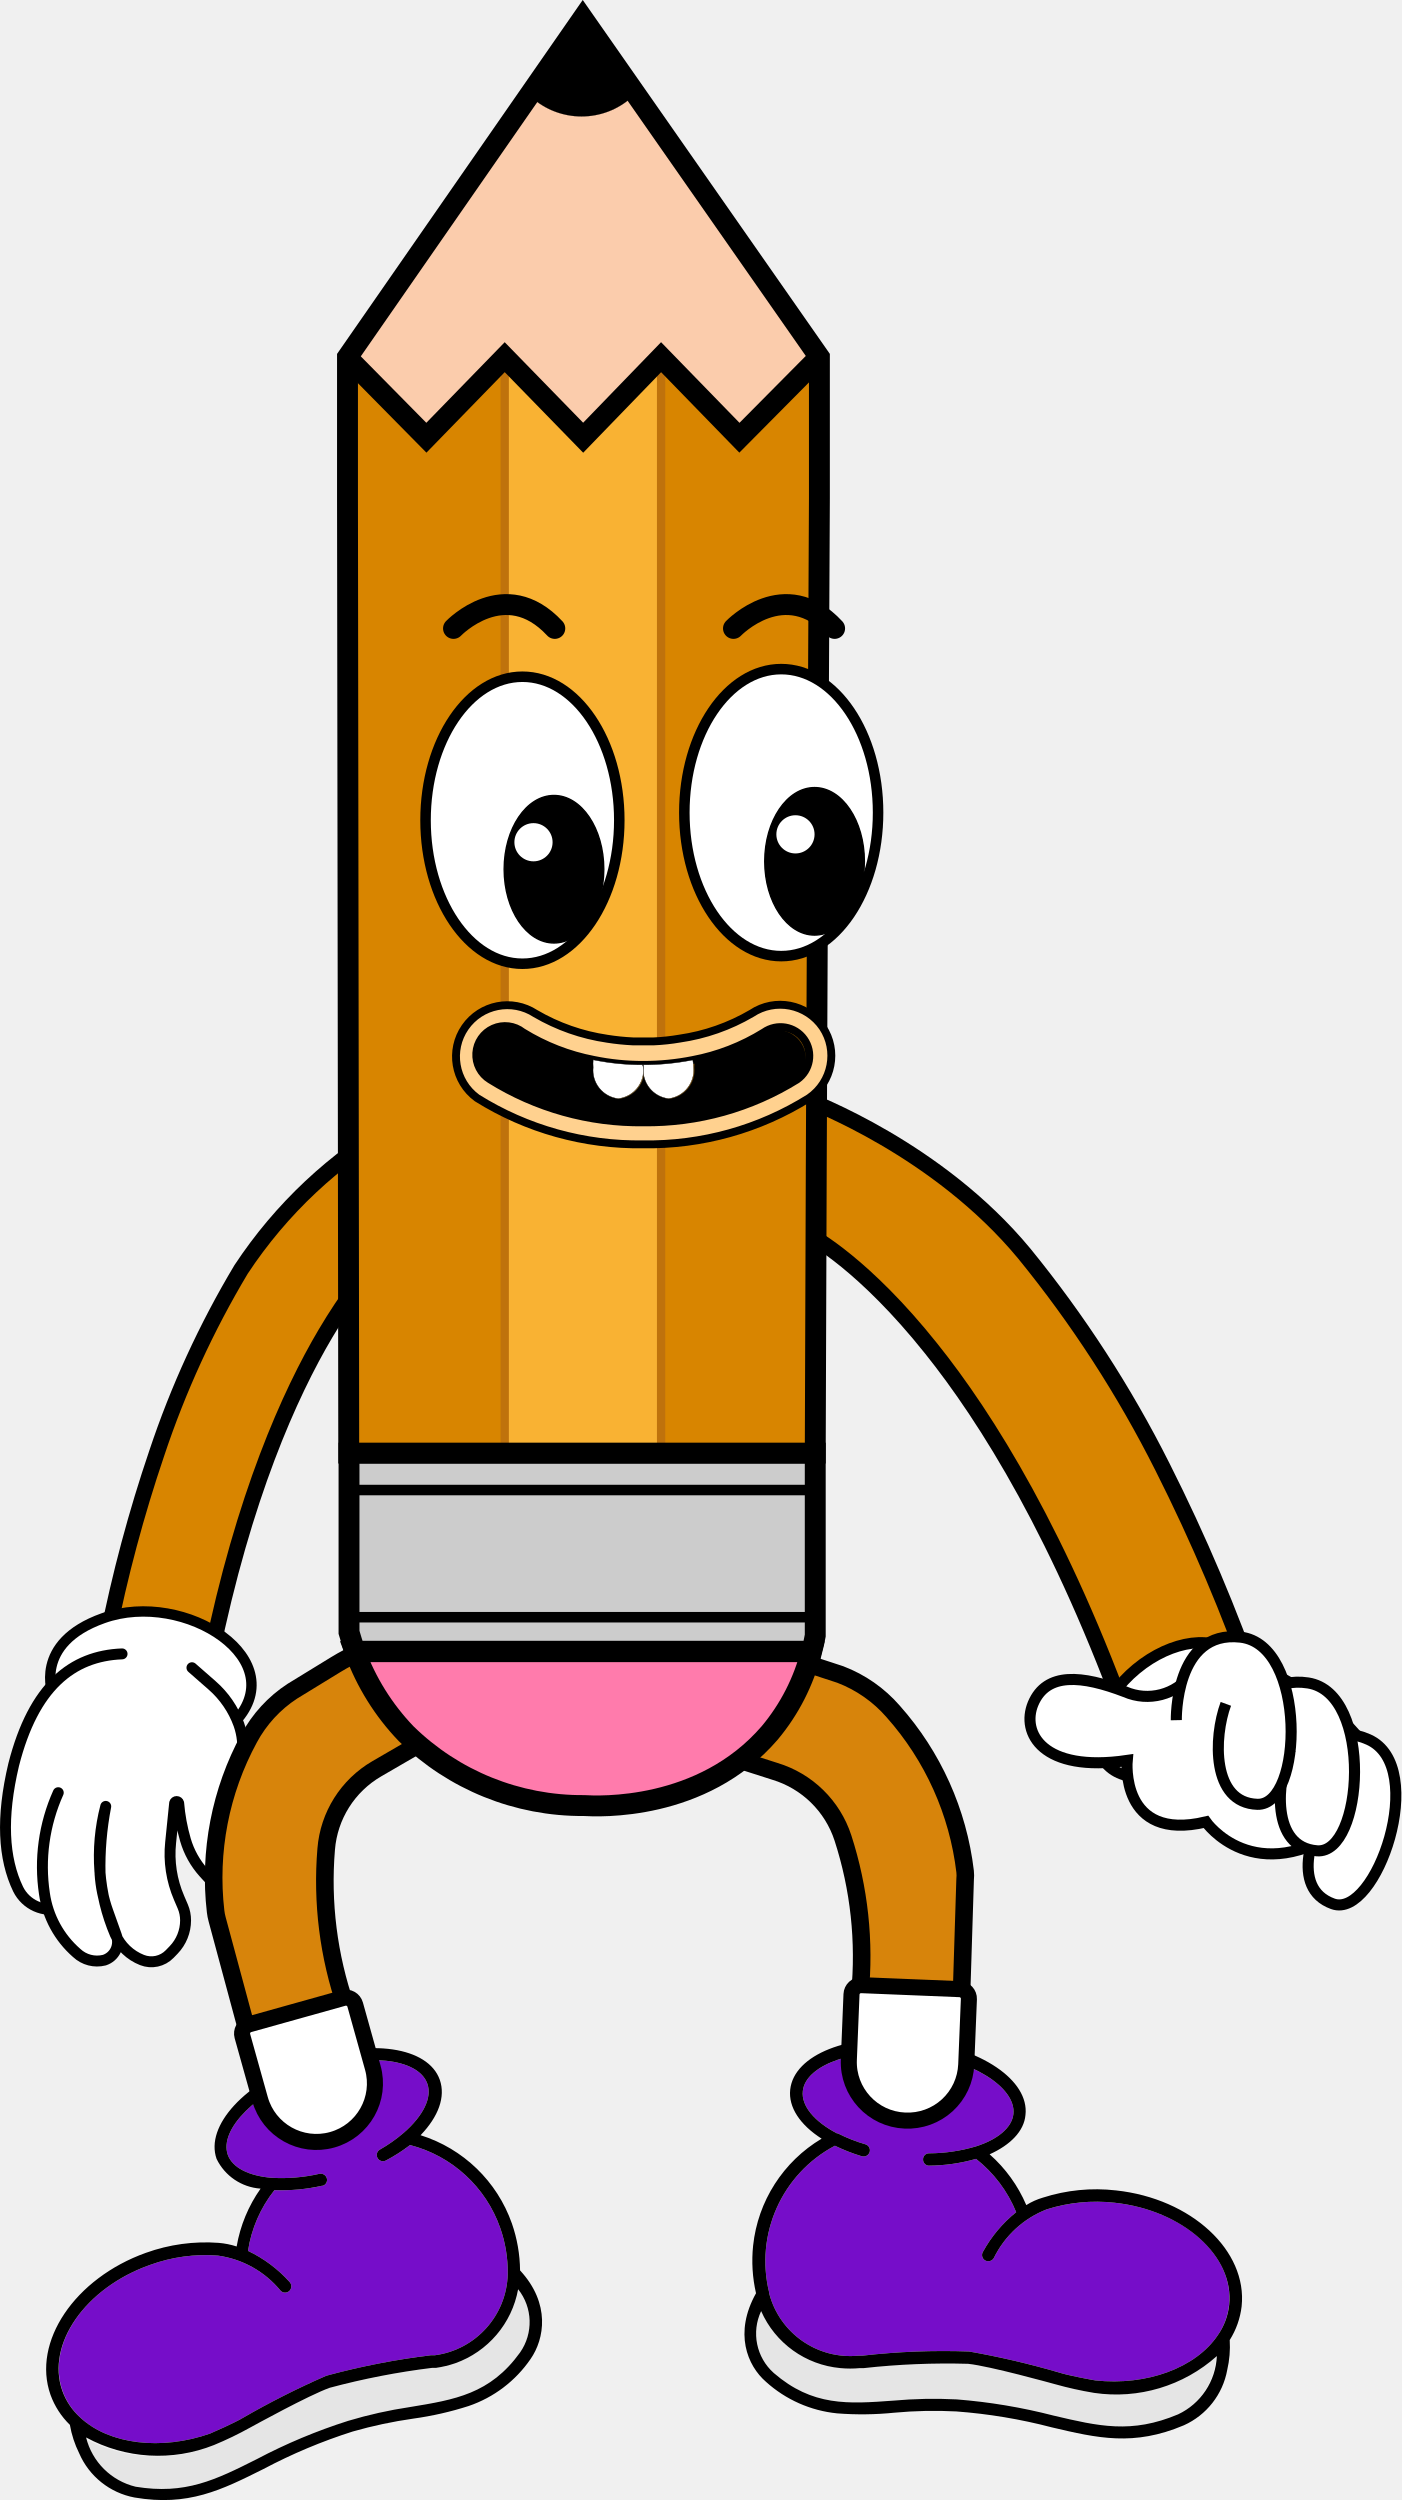
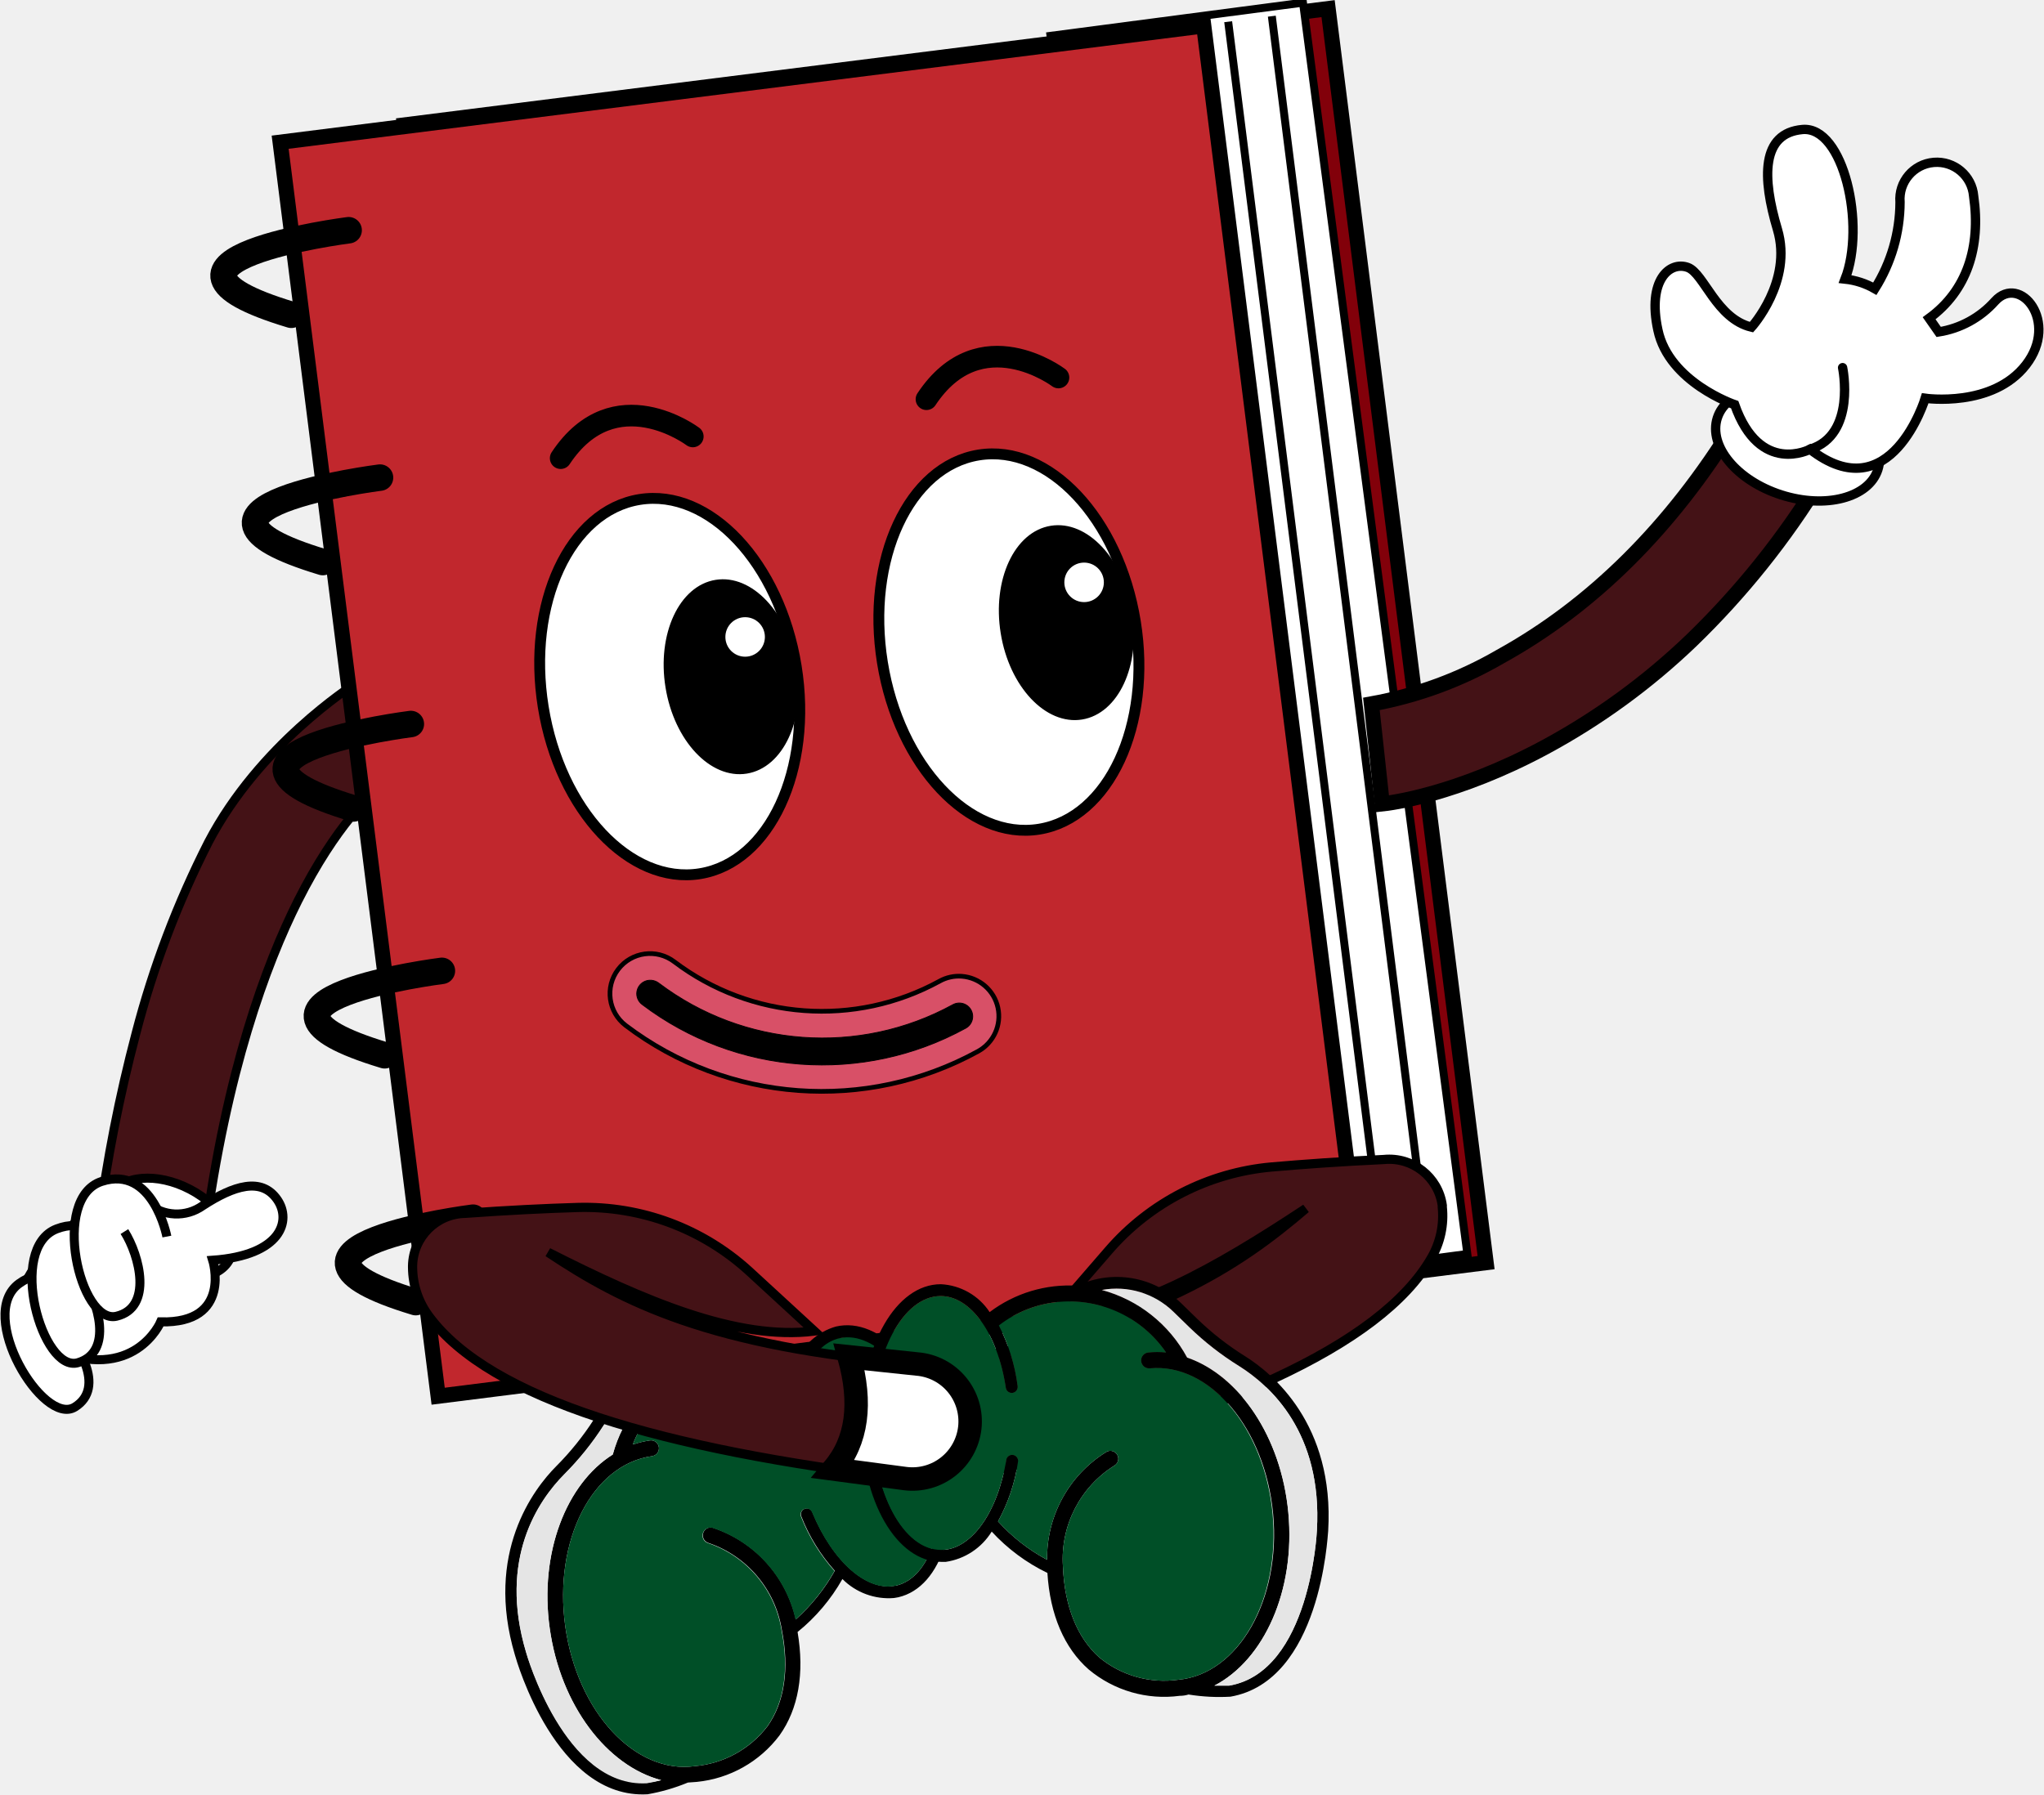
- <svg xmlns="http://www.w3.org/2000/svg" viewBox="0 0 101.27 180.65">
+ <svg xmlns="http://www.w3.org/2000/svg" viewBox="0 0 188.26 165.32">
  <defs>
-     <style>.cls-1,.cls-13{fill:#d88500;}.cls-1,.cls-11,.cls-12,.cls-15,.cls-16,.cls-18,.cls-2,.cls-20,.cls-21,.cls-22,.cls-23,.cls-24,.cls-25,.cls-26,.cls-27,.cls-4,.cls-5,.cls-8,.cls-9{stroke:#000;}.cls-1,.cls-15,.cls-21,.cls-4{stroke-linecap:round;}.cls-1,.cls-15,.cls-4{stroke-linejoin:round;}.cls-1{stroke-width:1.14px;}.cls-2,.cls-25,.cls-26,.cls-3,.cls-4,.cls-5,.cls-9{fill:#fff;}.cls-11,.cls-12,.cls-16,.cls-18,.cls-19,.cls-2,.cls-20,.cls-21,.cls-22,.cls-23,.cls-24,.cls-25,.cls-26,.cls-27,.cls-5,.cls-8,.cls-9{stroke-miterlimit:10;}.cls-2{stroke-width:0.75px;}.cls-4{stroke-width:0.79px;}.cls-5{stroke-width:0.8px;}.cls-6{fill:#e5e5e5;}.cls-7{fill:#760dc9;}.cls-8{fill:#d7840b;stroke-width:1.27px;}.cls-9{stroke-width:1.16px;}.cls-10{fill:#fbccac;}.cls-11{fill:#ff7bac;}.cls-11,.cls-12,.cls-20,.cls-21{stroke-width:1.51px;}.cls-12{fill:#ccc;}.cls-14{fill:#f9b233;}.cls-15{stroke-width:0.01px;}.cls-16{fill:#666;}.cls-16,.cls-26{stroke-width:0.76px;}.cls-17,.cls-18,.cls-19,.cls-20,.cls-21{fill:none;}.cls-18{stroke-width:1.13px;}.cls-19{stroke:#bf720c;stroke-width:0.6px;}.cls-22{fill:#abd6bd;stroke-width:0.29px;}.cls-23{fill:#ffd18f;stroke-width:0.57px;}.cls-24,.cls-25{stroke-width:0.03px;}.cls-27{stroke-width:0.1px;}</style>
+     <style>.cls-1,.cls-10,.cls-18{fill:#441216;}.cls-1,.cls-10,.cls-11,.cls-12,.cls-13,.cls-14,.cls-16,.cls-17,.cls-18,.cls-19,.cls-2,.cls-20,.cls-3,.cls-4,.cls-5,.cls-6,.cls-7{stroke:#000;stroke-miterlimit:10;}.cls-1{stroke-width:0.81px;}.cls-11,.cls-12,.cls-15,.cls-19,.cls-2,.cls-4{fill:#fff;}.cls-2{stroke-width:0.83px;}.cls-3{fill:#82000a;}.cls-18,.cls-3,.cls-6{stroke-width:1.4px;}.cls-4,.cls-5{stroke-width:0.73px;}.cls-14,.cls-20,.cls-5,.cls-7{fill:none;}.cls-6{fill:#c1272d;}.cls-14,.cls-20,.cls-7{stroke-linecap:round;}.cls-7{stroke-width:2.44px;}.cls-8{fill:#e5e5e5;}.cls-9{fill:#004f27;}.cls-10{stroke-width:0.85px;}.cls-11{stroke-width:2.16px;}.cls-12{stroke-width:1px;}.cls-13{stroke-width:0.12px;}.cls-14{stroke-width:1.99px;}.cls-16{fill:#d85067;stroke-width:0.43px;}.cls-17{stroke-width:0.08px;}.cls-19,.cls-20{stroke-width:0.86px;}</style>
  </defs>
  <g id="Layer_2" data-name="Layer 2">
    <g id="personaje">
-       <path class="cls-1" d="M7.76,118.35c2.48.5,5,.94,7.49,1.31,2.36-11.55,5.69-18.94,8.27-23.3,3.14-5.31,5.82-7.3,6.09-7.5l0,0-.88-7.74A33.39,33.39,0,0,0,17.42,91.73,67.32,67.32,0,0,0,11.33,105,104.51,104.51,0,0,0,7.76,118.35Z" />
-       <path class="cls-2" d="M3.83,122.47s-1.49-3.72,3.63-5.54c5.92-2.12,13.93,3.11,9.36,7.65Z" />
-       <ellipse class="cls-3" cx="10.07" cy="123.96" rx="5.97" ry="4.59" />
-       <path class="cls-4" d="M8.82,119.51c-3.61.14-6.39,2.36-7.83,8-.91,3.83-.75,6.78.32,9a2.63,2.63,0,0,0,3.06,1.37h0l.54-3.21" />
-       <path class="cls-4" d="M4.21,129.54a13.05,13.05,0,0,0-1,7.29,7,7,0,0,0,2.33,4.29,2.15,2.15,0,0,0,2,.52h0a1.38,1.38,0,0,0,.87-1.79l-.63-1.77a9.76,9.76,0,0,1-.55-2.67,22.87,22.87,0,0,1,.41-4.88,14.36,14.36,0,0,0,.69,9.25,3.53,3.53,0,0,0,1.93,1.85h0a1.84,1.84,0,0,0,2-.43l.29-.3a3.08,3.08,0,0,0,.86-2.13h0a2.53,2.53,0,0,0-.2-1l-.27-.63a8,8,0,0,1-.61-4l.29-2.85a.15.15,0,0,1,.29,0,13.51,13.51,0,0,0,.49,2.66,6.1,6.1,0,0,0,1.32,2.37l.19.21a2.41,2.41,0,0,0,1.35.8,1.88,1.88,0,0,0,1.27-.18,2.09,2.09,0,0,0,.91-2.66L18,132.23a8.85,8.85,0,0,1-.6-4.58l.1-.74a5,5,0,0,0-.24-2.3h0a6.85,6.85,0,0,0-1.94-2.83l-1.45-1.27" />
-       <path class="cls-1" d="M90.78,122q-4.52,1.59-9.1,3c-5-14-10.41-22.58-14.39-27.55-4.84-6.07-8.53-8.07-8.9-8.27l0,0-.27-9.8c.54.24,9.64,3.64,15.9,11.21A84.33,84.33,0,0,1,84,106,131.21,131.21,0,0,1,90.78,122Z" />
-       <path class="cls-5" d="M89.21,119.7c-1.35-1.63-4.53-1.23-7.1.9s-3.55,5.18-2.19,6.81,4.53,1.24,7.1-.89S90.57,121.34,89.21,119.7Z" />
-       <path class="cls-5" d="M86.08,121a4,4,0,0,1-4.78,1.25c-3.1-1.19-5.68-1.45-6.65.86-.87,2.1.67,5,6.8,4.1,0,0-.56,5.93,5.69,4.44,0,0,3.48,5,10.15.3s-4.4-10.54-4.4-10.54l-5.12-.27Z" />
-       <path class="cls-5" d="M92.61,130s1.9-6.26,6.28-4.3.55,13-2.58,11.87-1.51-5.6.08-7.62" />
-       <path class="cls-5" d="M89.6,127.42s.18-6.54,4.92-5.81,4,12.39.65,12.13-2.94-5-1.93-7.36" />
-       <path class="cls-5" d="M85,124.3s-.14-6.54,4.64-6,4.54,12.18,1.22,12.08-3.17-4.85-2.28-7.26" />
-       <path class="cls-6" d="M15.46,176.68a25,25,0,0,0,2.61-1.26c.24-.13,4.26-2.35,5.76-2.88h0a54.07,54.07,0,0,1,7.41-1.44l.28,0a7.61,7.61,0,0,0,1.37-.33,7,7,0,0,0,4.55-5.35,3.82,3.82,0,0,1,.14,4.57c-2.16,3-4.71,3.41-7.94,3.94a32,32,0,0,0-4.48,1,40,40,0,0,0-6.59,2.76c-3,1.51-5.18,2.59-8.77,2a4.86,4.86,0,0,1-3.62-3.45A10.89,10.89,0,0,0,15.46,176.68Z" />
-       <path class="cls-7" d="M10.85,163.66a11.64,11.64,0,0,1,4.9-.67h0a7.12,7.12,0,0,1,4.53,2.54.45.45,0,0,0,.64,0,.46.46,0,0,0,0-.64,9.59,9.59,0,0,0-3-2.24,9.32,9.32,0,0,1,1.91-4.39,13.36,13.36,0,0,0,3.45-.32l.05,0a.44.44,0,0,0,.29-.52.46.46,0,0,0-.54-.34,12.18,12.18,0,0,1-3.4.29h-.05c-1.64-.14-2.83-.72-3.17-1.66-.65-1.85,2.1-4.58,6-6s7.77-1,8.42.86c.36,1-.3,2.32-1.7,3.54l0,0a10.77,10.77,0,0,1-1.73,1.22.45.45,0,1,0,.45.78A12.08,12.08,0,0,0,29.63,155a9.4,9.4,0,0,1,6.52,6,9.57,9.57,0,0,1,.54,3.26v.07a6.07,6.07,0,0,1-5.26,5.86l-.28,0a53.46,53.46,0,0,0-7.57,1.48,60.11,60.11,0,0,0-5.95,3h0c-.63.39-2.33,1.13-2.45,1.18-3.52,1.24-7.29.79-9.37-1.15a4.76,4.76,0,0,1-1.29-1.93C3.32,169.39,6.17,165.31,10.85,163.66Z" />
-       <path d="M3.65,173.05a5.75,5.75,0,0,0,1.4,2.17,7.47,7.47,0,0,0,.67,2.05,5.45,5.45,0,0,0,4,3.2c3.88.66,6.28-.54,9.32-2.06a38.91,38.91,0,0,1,6.45-2.71,32.7,32.7,0,0,1,4.37-.93,23.63,23.63,0,0,0,4-.91,8.9,8.9,0,0,0,4.48-3.4c1-1.44,1.46-4-.76-6.4a10.65,10.65,0,0,0-.59-3.39,10.25,10.25,0,0,0-6.6-6.38c1.29-1.34,1.82-2.77,1.39-4-.84-2.39-5.05-3-9.57-1.41s-7.4,4.73-6.56,7.12a3.82,3.82,0,0,0,3.18,2.15,10.27,10.27,0,0,0-1.73,4.18,5.78,5.78,0,0,0-1.29-.26,12.73,12.73,0,0,0-5.27.72C5.4,164.63,2.3,169.23,3.65,173.05Zm2.57,3.08a10.89,10.89,0,0,0,9.24.55,25,25,0,0,0,2.61-1.26c.24-.13,4.26-2.35,5.76-2.88h0a54.07,54.07,0,0,1,7.41-1.44l.28,0a7.61,7.61,0,0,0,1.37-.33,7,7,0,0,0,4.55-5.35,3.82,3.82,0,0,1,.14,4.57c-2.16,3-4.71,3.41-7.94,3.94a32,32,0,0,0-4.48,1,40,40,0,0,0-6.59,2.76c-3,1.51-5.18,2.59-8.77,2A4.86,4.86,0,0,1,6.22,176.13ZM4.5,172.75c-1.18-3.36,1.67-7.44,6.35-9.09a11.64,11.64,0,0,1,4.9-.67h0a7.12,7.12,0,0,1,4.53,2.54.45.45,0,0,0,.64,0,.46.46,0,0,0,0-.64,9.59,9.59,0,0,0-3-2.24,9.32,9.32,0,0,1,1.91-4.39,13.36,13.36,0,0,0,3.45-.32l.05,0a.44.44,0,0,0,.29-.52.46.46,0,0,0-.54-.34,12.18,12.18,0,0,1-3.4.29h-.05c-1.64-.14-2.83-.72-3.17-1.66-.65-1.85,2.1-4.58,6-6s7.77-1,8.42.86c.36,1-.3,2.32-1.7,3.54l0,0a10.77,10.77,0,0,1-1.73,1.22.45.45,0,1,0,.45.78A12.08,12.08,0,0,0,29.63,155a9.4,9.4,0,0,1,6.52,6,9.57,9.57,0,0,1,.54,3.26v.07a6.07,6.07,0,0,1-5.26,5.86l-.28,0a53.46,53.46,0,0,0-7.57,1.48,60.11,60.11,0,0,0-5.95,3h0c-.63.39-2.33,1.13-2.45,1.18-3.52,1.24-7.29.79-9.37-1.15A4.76,4.76,0,0,1,4.5,172.75Z" />
-       <path class="cls-8" d="M28,118.68h0a3.82,3.82,0,0,1,4.43,2l0,0a3.82,3.82,0,0,1-1.53,5l-3.67,2.13a7.39,7.39,0,0,0-3.66,5.81h0A27.75,27.75,0,0,0,25,145l1.47,4.29a3.83,3.83,0,0,1-2.75,5h0a3.83,3.83,0,0,1-4.56-2.73l-3.47-12.87a3.82,3.82,0,0,1-.11-.57h0A21.1,21.1,0,0,1,18,125.61h0a9.34,9.34,0,0,1,3.12-3.4l3.15-1.93A14.08,14.08,0,0,1,28,118.68Z" />
-       <path class="cls-9" d="M19.16,145.15h7.08a.69.69,0,0,1,.69.69v4.73a4.23,4.23,0,0,1-4.23,4.23h0a4.23,4.23,0,0,1-4.23-4.23v-4.73a.69.69,0,0,1,.69-.69Z" transform="translate(-39.54 11.65) rotate(-15.62)" />
-       <path class="cls-6" d="M79.06,172.91a26,26,0,0,1-2.83-.63c-.26-.07-4.68-1.3-6.27-1.47h0a54.54,54.54,0,0,0-7.54.31l-.28,0a7.36,7.36,0,0,1-1.41,0A6.94,6.94,0,0,1,55,167a3.81,3.81,0,0,0,.91,4.47c2.8,2.42,5.37,2.24,8.63,2a32.79,32.79,0,0,1,4.59-.09,40.74,40.74,0,0,1,7,1.17c3.27.77,5.63,1.33,9-.09a4.89,4.89,0,0,0,2.73-4.19A10.91,10.91,0,0,1,79.06,172.91Z" />
-       <path class="cls-7" d="M80.55,159.17a11.83,11.83,0,0,0-4.92.48h0a7.14,7.14,0,0,0-3.82,3.52.46.46,0,0,1-.62.17.45.45,0,0,1-.17-.61,9.62,9.62,0,0,1,2.41-2.88A9.45,9.45,0,0,0,70.53,156a12.72,12.72,0,0,1-3.43.49h0a.44.44,0,0,1-.4-.44.43.43,0,0,1,.44-.45,12.09,12.09,0,0,0,3.38-.5l0,0c1.57-.5,2.6-1.35,2.71-2.34.21-1.95-3.1-4-7.22-4.42s-7.79.82-8,2.76c-.12,1.07.83,2.2,2.47,3.06l.06,0a11.55,11.55,0,0,0,2,.79.45.45,0,0,1,.3.56.46.46,0,0,1-.57.3,12.86,12.86,0,0,1-1.94-.76,9.44,9.44,0,0,0-4.75,10.61l0,.06a6.06,6.06,0,0,0,6.46,4.5l.28,0a51.5,51.5,0,0,1,7.71-.3,60.53,60.53,0,0,1,6.47,1.51h0c.69.23,2.52.56,2.65.58,3.71.4,7.27-.91,8.85-3.27a4.68,4.68,0,0,0,.81-2.18C89.2,163,85.49,159.71,80.55,159.17Z" />
-       <path d="M89.72,166.66a5.82,5.82,0,0,1-.86,2.43,7.49,7.49,0,0,1-.18,2.16,5.46,5.46,0,0,1-3.13,4c-3.63,1.54-6.24.93-9.55.15a38.53,38.53,0,0,0-6.9-1.15,31,31,0,0,0-4.46.09,23.14,23.14,0,0,1-4.15.05,9,9,0,0,1-5.14-2.28c-1.35-1.17-2.33-3.53-.72-6.4a10.46,10.46,0,0,1-.21-3.44,10.26,10.26,0,0,1,4.95-7.73c-1.56-1-2.41-2.27-2.27-3.55.28-2.52,4.23-4.09,9-3.57s8.29,2.9,8,5.41C74,154,73,155,71.51,155.67a10.26,10.26,0,0,1,2.65,3.67,4.72,4.72,0,0,1,1.2-.54,12.58,12.58,0,0,1,5.29-.52C86.09,158.87,90.15,162.63,89.72,166.66Zm-1.79,3.59a10.91,10.91,0,0,1-8.87,2.66,26,26,0,0,1-2.83-.63c-.26-.07-4.68-1.3-6.27-1.47h0a54.54,54.54,0,0,0-7.54.31l-.28,0a7.36,7.36,0,0,1-1.41,0A6.94,6.94,0,0,1,55,167a3.81,3.81,0,0,0,.91,4.47c2.8,2.42,5.37,2.24,8.63,2a32.79,32.79,0,0,1,4.59-.09,40.74,40.74,0,0,1,7,1.17c3.27.77,5.63,1.33,9-.09A4.89,4.89,0,0,0,87.93,170.25Zm.89-3.69c.38-3.53-3.33-6.85-8.27-7.39a11.83,11.83,0,0,0-4.92.48h0a7.14,7.14,0,0,0-3.82,3.52.46.46,0,0,1-.62.17.45.45,0,0,1-.17-.61,9.62,9.62,0,0,1,2.41-2.88A9.45,9.45,0,0,0,70.53,156a12.72,12.72,0,0,1-3.43.49h0a.44.44,0,0,1-.4-.44.43.43,0,0,1,.44-.45,12.09,12.09,0,0,0,3.38-.5l0,0c1.57-.5,2.6-1.35,2.71-2.34.21-1.95-3.1-4-7.22-4.42s-7.79.82-8,2.76c-.12,1.07.83,2.2,2.47,3.06l.06,0a11.55,11.55,0,0,0,2,.79.45.45,0,0,1,.3.56.46.46,0,0,1-.57.3,12.86,12.86,0,0,1-1.94-.76,9.44,9.44,0,0,0-4.75,10.61l0,.06a6.06,6.06,0,0,0,6.46,4.5l.28,0a51.5,51.5,0,0,1,7.71-.3,60.53,60.53,0,0,1,6.47,1.51h0c.69.23,2.52.56,2.65.58,3.71.4,7.27-.91,8.85-3.27A4.68,4.68,0,0,0,88.82,166.56Z" />
-       <path class="cls-8" d="M53.19,119.18h0a3.82,3.82,0,0,0-3.84,3v0A3.81,3.81,0,0,0,52,126.72L56,128a7.43,7.43,0,0,1,4.91,4.81h0a27.8,27.8,0,0,1,1.22,11.31l-.44,4.52a3.83,3.83,0,0,0,3.83,4.2h0a3.83,3.83,0,0,0,3.8-3.71l.42-13.32a2.73,2.73,0,0,0,0-.57h0a21.15,21.15,0,0,0-5.2-11.57h0A9.59,9.59,0,0,0,60.72,121l-3.51-1.15A14.44,14.44,0,0,0,53.19,119.18Z" />
-       <path class="cls-9" d="M65.57,143.59h0a4.23,4.23,0,0,1,4.23,4.23v4.73a.69.69,0,0,1-.69.69H62a.69.69,0,0,1-.69-.69v-4.73A4.23,4.23,0,0,1,65.57,143.59Z" transform="translate(125.07 299.37) rotate(-177.67)" />
-       <polygon class="cls-10" points="59.2 25.81 53.43 31.63 47.77 25.81 42.14 31.63 36.47 25.81 30.82 31.63 25.07 25.81 42.11 1.32 59.2 25.81" />
-       <path class="cls-11" d="M58.62,119.35a14.85,14.85,0,0,1-3,5.87c-4.89,5.68-12.42,5.31-13.43,5.25a18.16,18.16,0,0,1-12.84-5.19,17,17,0,0,1-3.7-5.93Z" />
-       <path class="cls-12" d="M58.91,105q0,6.6,0,13.19c-.06.33-.14.71-.25,1.13h-33c-.19-.51-.33-1-.44-1.37V105Z" />
-       <path class="cls-13" d="M59.2,25.81V36s-.23,46-.29,69H47.77V25.81l5.66,5.82Z" />
-       <polygon class="cls-13" points="36.45 25.79 36.45 105.01 25.14 105.01 25.05 35.97 25.05 25.79 30.8 31.61 36.45 25.79" />
-       <polygon class="cls-14" points="47.77 25.81 47.77 105.03 36.47 105.03 36.47 25.81 42.14 31.63 47.77 25.81" />
-       <path class="cls-15" d="M38.37,7a5.43,5.43,0,0,0,7.31,0L42.11,1.32Z" />
-       <line class="cls-16" x1="25.16" y1="107.67" x2="59.12" y2="107.67" />
-       <line class="cls-16" x1="25.16" y1="116.86" x2="59.12" y2="116.86" />
-       <line class="cls-17" x1="47.77" y1="25.81" x2="47.77" y2="25.77" />
-       <line class="cls-18" x1="36.47" y1="105.04" x2="36.47" y2="105.03" />
-       <line class="cls-18" x1="36.47" y1="25.81" x2="36.47" y2="25.8" />
-       <line class="cls-19" x1="47.77" y1="25.77" x2="47.77" y2="105.03" />
-       <line class="cls-19" x1="36.47" y1="25.85" x2="36.47" y2="105.03" />
-       <path class="cls-20" d="M59.21,25.81,42.11,1.32l-17,24.49V36l.09,69H58.91c.06-23,.3-69,.3-69Z" />
-       <polyline class="cls-20" points="25.07 25.81 30.81 31.63 36.47 25.81 42.14 31.63 47.77 25.81 53.43 31.63 59.2 25.81" />
-       <path class="cls-21" d="M32.77,45.41s3.72-3.88,7.32,0" />
-       <path class="cls-21" d="M53,45.41s3.72-3.88,7.31,0" />
-       <path class="cls-22" d="M46.48,76.94a1.21,1.21,0,0,1,0,.19,1.21,1.21,0,0,1,0-.19Z" />
-       <path class="cls-23" d="M59.45,74.23a3.72,3.72,0,0,0-5.14-1,14.34,14.34,0,0,1-5.2,1.82,14.93,14.93,0,0,1-1.86.2H46.5c-.26,0-.52,0-.77,0a17,17,0,0,1-1.85-.19,14.41,14.41,0,0,1-5.19-1.82,3.71,3.71,0,0,0-4.22,6.1,22,22,0,0,0,12,3.35,21.93,21.93,0,0,0,12-3.35A3.71,3.71,0,0,0,59.45,74.23ZM57.6,78A20.48,20.48,0,0,1,46.5,81.1,20.43,20.43,0,0,1,35.41,78a2.08,2.08,0,1,1,2.37-3.41,15.24,15.24,0,0,0,5.13,2,17.6,17.6,0,0,0,3.57.36h0a18.38,18.38,0,0,0,3.57-.35,15,15,0,0,0,5.15-2A2.08,2.08,0,0,1,57.6,78Z" />
-       <path class="cls-24" d="M57.6,78A20.48,20.48,0,0,1,46.5,81.1,20.43,20.43,0,0,1,35.41,78a2.08,2.08,0,1,1,2.37-3.41,15.24,15.24,0,0,0,5.13,2,3.31,3.31,0,0,0,0,.55,2.07,2.07,0,0,0,1.81,2.26,2.07,2.07,0,0,0,1.82-2.26,2.07,2.07,0,0,0,1.82,2.26,2.07,2.07,0,0,0,1.81-2.26,3.1,3.1,0,0,0,0-.54,15,15,0,0,0,5.15-2A2.08,2.08,0,0,1,57.6,78Z" />
-       <path class="cls-24" d="M46.5,76.94a1.21,1.21,0,0,0,0,.19,1.21,1.21,0,0,0,0-.19Z" />
-       <path class="cls-25" d="M46.49,77.13a2.07,2.07,0,0,1-1.82,2.26,2.07,2.07,0,0,1-1.81-2.26,3.31,3.31,0,0,1,0-.55,17.6,17.6,0,0,0,3.57.36A1.21,1.21,0,0,1,46.49,77.13Z" />
-       <path class="cls-25" d="M50.12,77.13a2.07,2.07,0,0,1-1.81,2.26,2.07,2.07,0,0,1-1.82-2.26,1.21,1.21,0,0,1,0-.19h0a18.38,18.38,0,0,0,3.57-.35A3.1,3.1,0,0,1,50.12,77.13Z" />
-       <ellipse class="cls-26" cx="37.75" cy="59.27" rx="7" ry="10.37" />
-       <ellipse class="cls-27" cx="40.03" cy="62.81" rx="3.6" ry="5.33" />
-       <circle class="cls-3" cx="38.55" cy="60.86" r="1.38" />
-       <ellipse class="cls-26" cx="56.45" cy="58.72" rx="7" ry="10.37" />
-       <ellipse class="cls-27" cx="58.86" cy="62.24" rx="3.6" ry="5.33" />
-       <circle class="cls-3" cx="57.48" cy="60.29" r="1.38" />
+       <path class="cls-1" d="M9.07,112.8q4.89.65,9.79,1c2-15.12,5.64-24.94,8.57-30.79C31,75.9,34.29,73.1,34.62,72.82l0,0-1.82-9.91c-.49.36-8.92,5.72-13.6,14.67a87.25,87.25,0,0,0-6.68,17.63A139.15,139.15,0,0,0,9.07,112.8Z" />
+       <path class="cls-2" d="M10.17,110.19c1-1.93,4.29-2.21,7.33-.62S22.18,114,21.16,116s-4.3,2.21-7.33.62S9.15,112.13,10.17,110.19Z" />
+       <path class="cls-2" d="M13.6,110.85a4.12,4.12,0,0,0,5.07.23c2.86-1.86,5.41-2.67,6.87-.56,1.33,1.92.39,5.13-5.95,5.58,0,0,1.83,5.84-4.79,5.68,0,0-2.42,5.77-10.13,2.47s2.16-11.54,2.16-11.54l5.1-1.37Z" />
+       <path class="cls-2" d="M9,121.25s-3.25-5.89-7.24-3,2.22,13.18,5.13,11.38.32-6-1.71-7.64" />
+       <path class="cls-2" d="M11.43,118s-1.58-6.55-6.2-4.79-1.33,13.3,1.95,12.33,1.88-5.65.37-7.82" />
+       <path class="cls-2" d="M15.37,113.92s-1.27-6.61-6-5.08-2,13.22,1.36,12.42,2.14-5.56.73-7.8" />
+       <rect class="cls-3" x="44.2" y="5.69" width="85.74" height="116.44" transform="translate(-7.31 11.39) rotate(-7.18)" />
+       <rect class="cls-4" x="104.16" y="1.9" width="23.49" height="116.44" transform="matrix(0.99, -0.13, 0.13, 0.99, -6.61, 14.96)" />
+       <line class="cls-5" x1="101.02" y1="3.49" x2="115.58" y2="119" />
+       <line class="cls-5" x1="105.03" y1="2.81" x2="119.63" y2="118.64" />
+       <line class="cls-5" x1="109.06" y1="2.3" x2="123.66" y2="118.13" />
+       <line class="cls-5" x1="113.12" y1="2" x2="127.67" y2="117.5" />
+       <line class="cls-5" x1="117.14" y1="1.49" x2="131.7" y2="116.99" />
+       <rect class="cls-6" x="32.74" y="7.28" width="85.74" height="116.44" transform="translate(-7.59 9.97) rotate(-7.18)" />
+       <path class="cls-7" d="M32.11,21.21S10.18,24,26.83,29" />
+       <path class="cls-7" d="M35,44s-21.92,2.76-5.27,7.78" />
+       <path class="cls-7" d="M37.84,66.7s-21.93,2.76-5.28,7.78" />
+       <path class="cls-7" d="M40.7,89.44s-21.92,2.76-5.27,7.78" />
+       <path class="cls-7" d="M43.57,112.18s-21.92,2.76-5.28,7.78" />
+       <path d="M87.06,133c-1.63-7-6-11.73-10.07-10.79a5.71,5.71,0,0,0-3.79,3.53,12.12,12.12,0,0,0-6.67-.91,11.5,11.5,0,0,0-1.76.39A8.49,8.49,0,0,0,55.83,129l-1.13,1.77a26.13,26.13,0,0,1-3.47,4.31c-2.08,2.09-6.6,8-3.8,17.4.15.53,3.8,13.31,12.22,12.82h0a17.61,17.61,0,0,0,3.71-1.08l.82-.06a10.87,10.87,0,0,0,7.62-4.29c1.74-2.44,2.31-5.72,1.66-9.52a17.06,17.06,0,0,0,4.13-4.88,6,6,0,0,0,4.75,1.75l.4-.07C86.8,146.21,88.68,140,87.06,133Zm-27.5,31.23c-7.56.41-11.08-11.94-11.11-12.06-2.56-8.57,1.11-13.93,3.53-16.37a26.93,26.93,0,0,0,3.61-4.49l1.13-1.76a7.45,7.45,0,0,1,6-3.46A12.68,12.68,0,0,0,56.44,134c-4.29,2.69-6.78,9.07-5.81,16,1,7.13,5.28,12.68,10.27,14A12.86,12.86,0,0,1,59.56,164.25Zm23-18.17c-2.66.62-5.84-2.16-7.74-6.76a.53.53,0,0,0-.71-.3.54.54,0,0,0-.3.71,16.46,16.46,0,0,0,3.08,5,17.47,17.47,0,0,1-3.59,4.48,11.55,11.55,0,0,0-7.56-8.42.73.73,0,1,0-.47,1.38,10.15,10.15,0,0,1,6.74,8c.71,3.61.25,6.69-1.33,8.9A9.46,9.46,0,0,1,64,162.71c-5.5.76-10.85-5-11.94-12.9s2.49-14.9,8-15.66a.73.73,0,1,0-.2-1.45,9.33,9.33,0,0,0-1.58.38,10.8,10.8,0,0,1,8.45-6.78,10.57,10.57,0,0,1,6,.84,16.86,16.86,0,0,0-.51,5.85.55.55,0,0,0,.59.51.54.54,0,0,0,.5-.59c-.37-5,1.25-9,4-9.62,3.36-.78,7.29,3.69,8.75,10S85.9,145.3,82.53,146.08Z" />
+       <path class="cls-8" d="M60.9,164a12.86,12.86,0,0,1-1.34.29c-7.56.41-11.08-11.94-11.11-12.06-2.56-8.57,1.11-13.93,3.53-16.37a26.93,26.93,0,0,0,3.61-4.49l1.13-1.76a7.45,7.45,0,0,1,6-3.46A12.68,12.68,0,0,0,56.44,134c-4.29,2.69-6.78,9.07-5.81,16C51.62,157.14,55.91,162.69,60.9,164Z" />
+       <path class="cls-9" d="M82.53,146.08c-2.66.62-5.84-2.16-7.74-6.76a.53.53,0,0,0-.71-.3.54.54,0,0,0-.3.71,16.46,16.46,0,0,0,3.08,5,17.47,17.47,0,0,1-3.59,4.48,11.55,11.55,0,0,0-7.56-8.42.73.73,0,1,0-.47,1.38,10.15,10.15,0,0,1,6.74,8c.71,3.61.25,6.69-1.33,8.9A9.46,9.46,0,0,1,64,162.71c-5.5.76-10.85-5-11.94-12.9s2.49-14.9,8-15.66a.73.73,0,1,0-.2-1.45,9.33,9.33,0,0,0-1.58.38,10.8,10.8,0,0,1,8.45-6.78,10.57,10.57,0,0,1,6,.84,16.86,16.86,0,0,0-.51,5.85.55.55,0,0,0,.59.51.54.54,0,0,0,.5-.59c-.37-5,1.25-9,4-9.62,3.36-.78,7.29,3.69,8.75,10S85.9,145.3,82.53,146.08Z" />
+       <path class="cls-10" d="M96.74,121.4l5.37-6.2a22.49,22.49,0,0,1,15-7.69c3-.26,6.32-.5,10.36-.69a4.94,4.94,0,0,1,5.37,4.23,1,1,0,0,0,0,.16,7.71,7.71,0,0,1-1,4.67c-4.72,8.21-19.83,14.68-41.81,20A5.32,5.32,0,0,1,83.61,132h0a5.31,5.31,0,0,1,4.12-6.43c18.76-3.81,26.31-8.9,32.54-14.23C112.05,116.77,104,121.44,96.74,121.4Z" />
+       <path class="cls-10" d="M75,122.63,69,117.11a22.47,22.47,0,0,0-15.78-5.87c-3,.09-6.34.25-10.37.54A4.93,4.93,0,0,0,38,116.61v.16a7.6,7.6,0,0,0,1.53,4.52c5.65,7.6,21.42,12.25,43.88,14.93a5.32,5.32,0,0,0,5.92-4.66h0a5.31,5.31,0,0,0-4.85-5.9c-19.08-1.57-27.18-5.74-34-10.29C59.29,119.84,67.86,123.52,75,122.63Z" />
+       <path d="M114.67,124.94a26.41,26.41,0,0,1-4.37-3.41l-1.5-1.46a8.5,8.5,0,0,0-9.57-1.62,12.13,12.13,0,0,0-8.08,2.43,5.71,5.71,0,0,0-4.5-2.57c-4.12,0-7.35,5.63-7.33,12.8s3.26,12.79,7.39,12.78l.4,0a6,6,0,0,0,4.23-2.79,17.06,17.06,0,0,0,5.13,3.81c.24,3.85,1.55,6.91,3.8,8.89a10.83,10.83,0,0,0,8.39,2.43q.42,0,.81-.12a17.79,17.79,0,0,0,3.86.2h0c8.3-1.45,8.94-14.72,9-15.27C122.92,131.2,117.17,126.5,114.67,124.94Zm-6.14,29.81a9.39,9.39,0,0,1-7.3-2.07c-2-1.79-3.19-4.69-3.33-8.37a10.16,10.16,0,0,1,4.74-9.29.73.73,0,1,0-.77-1.24,11.51,11.51,0,0,0-5.43,9.92,16.88,16.88,0,0,1-4.52-3.54,16.27,16.27,0,0,0,1.85-5.54.55.55,0,0,0-1.08-.18c-.78,4.91-3.25,8.35-6,8.35-3.46,0-6.29-5.23-6.3-11.68s2.79-11.7,6.25-11.71c2.77,0,5.25,3.47,6,8.46a.55.55,0,0,0,.63.46.56.56,0,0,0,.46-.63A17,17,0,0,0,92,122.11a10.48,10.48,0,0,1,5.62-2.18,10.81,10.81,0,0,1,9.78,4.67,8.07,8.07,0,0,0-1.63,0,.73.73,0,0,0,.13,1.46c5.53-.52,10.62,5.5,11.36,13.41S114.05,154.24,108.53,154.75ZM121.29,141c0,.13-.62,13-8.07,14.29-.11,0-.65,0-1.37,0,4.57-2.37,7.48-8.76,6.81-15.93-.65-7-4.54-12.65-9.32-14.29a12.7,12.7,0,0,0-7.86-6.23,7.5,7.5,0,0,1,6.59,2l1.5,1.46a27.09,27.09,0,0,0,4.54,3.54C117,127.65,121.82,132,121.29,141Z" />
+       <path class="cls-8" d="M121.29,141c0,.13-.62,13-8.07,14.29-.11,0-.65,0-1.37,0,4.57-2.37,7.48-8.76,6.81-15.93-.65-7-4.54-12.65-9.32-14.29a12.7,12.7,0,0,0-7.86-6.23,7.5,7.5,0,0,1,6.59,2l1.5,1.46a27.09,27.09,0,0,0,4.54,3.54C117,127.65,121.82,132,121.29,141Z" />
+       <path class="cls-9" d="M117.21,139.46c.74,7.92-3.16,14.78-8.68,15.29a9.39,9.39,0,0,1-7.3-2.07c-2-1.79-3.19-4.69-3.33-8.37a10.16,10.16,0,0,1,4.74-9.29.73.73,0,1,0-.77-1.24,11.51,11.51,0,0,0-5.43,9.92,16.88,16.88,0,0,1-4.52-3.54,16.27,16.27,0,0,0,1.85-5.54.55.55,0,0,0-1.08-.18c-.78,4.91-3.25,8.35-6,8.35-3.46,0-6.29-5.23-6.3-11.68s2.79-11.7,6.25-11.71c2.77,0,5.25,3.47,6,8.46a.55.55,0,0,0,.63.46.56.56,0,0,0,.46-.63A17,17,0,0,0,92,122.11a10.48,10.48,0,0,1,5.62-2.18,10.81,10.81,0,0,1,9.78,4.67,8.07,8.07,0,0,0-1.63,0,.73.73,0,0,0,.13,1.46C111.38,125.53,116.47,131.55,117.21,139.46Z" />
+       <path class="cls-11" d="M83.4,136.22a5.32,5.32,0,0,0,5.92-4.66h0a5.31,5.31,0,0,0-4.85-5.9L78.21,125c1.19,4.29.75,7.75-1.44,10.34Z" />
+       <ellipse class="cls-12" cx="92.92" cy="59.16" rx="11.8" ry="17.46" transform="translate(-8.23 15.54) rotate(-9.16)" />
+       <ellipse class="cls-12" cx="61.68" cy="63.26" rx="11.8" ry="17.46" transform="translate(-9.28 10.62) rotate(-9.16)" />
+       <ellipse class="cls-13" cx="67.34" cy="62.35" rx="6.07" ry="8.98" transform="translate(-9.06 11.51) rotate(-9.16)" />
+       <ellipse class="cls-13" cx="98.22" cy="57.37" rx="6.07" ry="8.98" transform="translate(-7.88 16.36) rotate(-9.16)" />
+       <path class="cls-14" d="M97.49,34.78s-7.22-5.45-12.16,2" />
+       <path class="cls-14" d="M63.81,40.21s-7.23-5.45-12.17,2" />
+       <circle class="cls-15" cx="99.85" cy="53.65" r="1.82" />
+       <circle class="cls-15" cx="68.63" cy="58.68" r="1.82" />
+       <path class="cls-16" d="M88.58,89.94a3.69,3.69,0,0,1,1.51,6.91,29.9,29.9,0,0,1-32.45-2.37A3.69,3.69,0,0,1,62.1,88.6a22.54,22.54,0,0,0,24.44,1.79A3.65,3.65,0,0,1,88.58,89.94Z" />
+       <path class="cls-17" d="M60,90.31a1.28,1.28,0,0,1,.66.25,25,25,0,0,0,27.1,2,1.23,1.23,0,1,1,1.19,2.16,27.47,27.47,0,0,1-29.79-2.17A1.24,1.24,0,0,1,60,90.31Z" />
+       <path class="cls-18" d="M126.31,64.85l1,9.21c.67-.07,6.79-.81,15-5.23A62,62,0,0,0,155.79,59,75.27,75.27,0,0,0,167.7,44.12L159.81,39c-5.88,9.59-13.15,16.81-21.63,21.49A36.53,36.53,0,0,1,126.31,64.85Z" />
+       <path class="cls-19" d="M158.17,38.51c-.83,2.6,1.8,5.77,5.88,7.08s8.07.27,8.91-2.33-1.8-5.77-5.88-7.08S159,35.91,158.17,38.51Z" />
+       <path class="cls-19" d="M166.71,41.39s-4.63,2.46-6.94-4.11c0,0-6.05-2.05-7.07-6.87-1-4.61,1.09-6.38,2.76-5.77,1.48.54,2.62,4.72,5.86,5.5,0,0,3.82-4.21,2.39-9s-1.5-8.87,2.3-9.21,5.85,8.84,3.93,13.78a7,7,0,0,1,2.74.89A15.06,15.06,0,0,0,175,18.63a3.4,3.4,0,1,1,6.78-.56c.68,4.71-.63,8.72-4.1,11.25l.88,1.26a8.79,8.79,0,0,0,5.18-2.83c2.31-2.55,5.94,1.88,2.86,5.86s-9.28,3.08-9.28,3.08S174.15,47.18,166.71,41.39Z" />
+       <path class="cls-20" d="M169.71,33.87s1.3,6.18-3,7.52" />
    </g>
  </g>
</svg>
